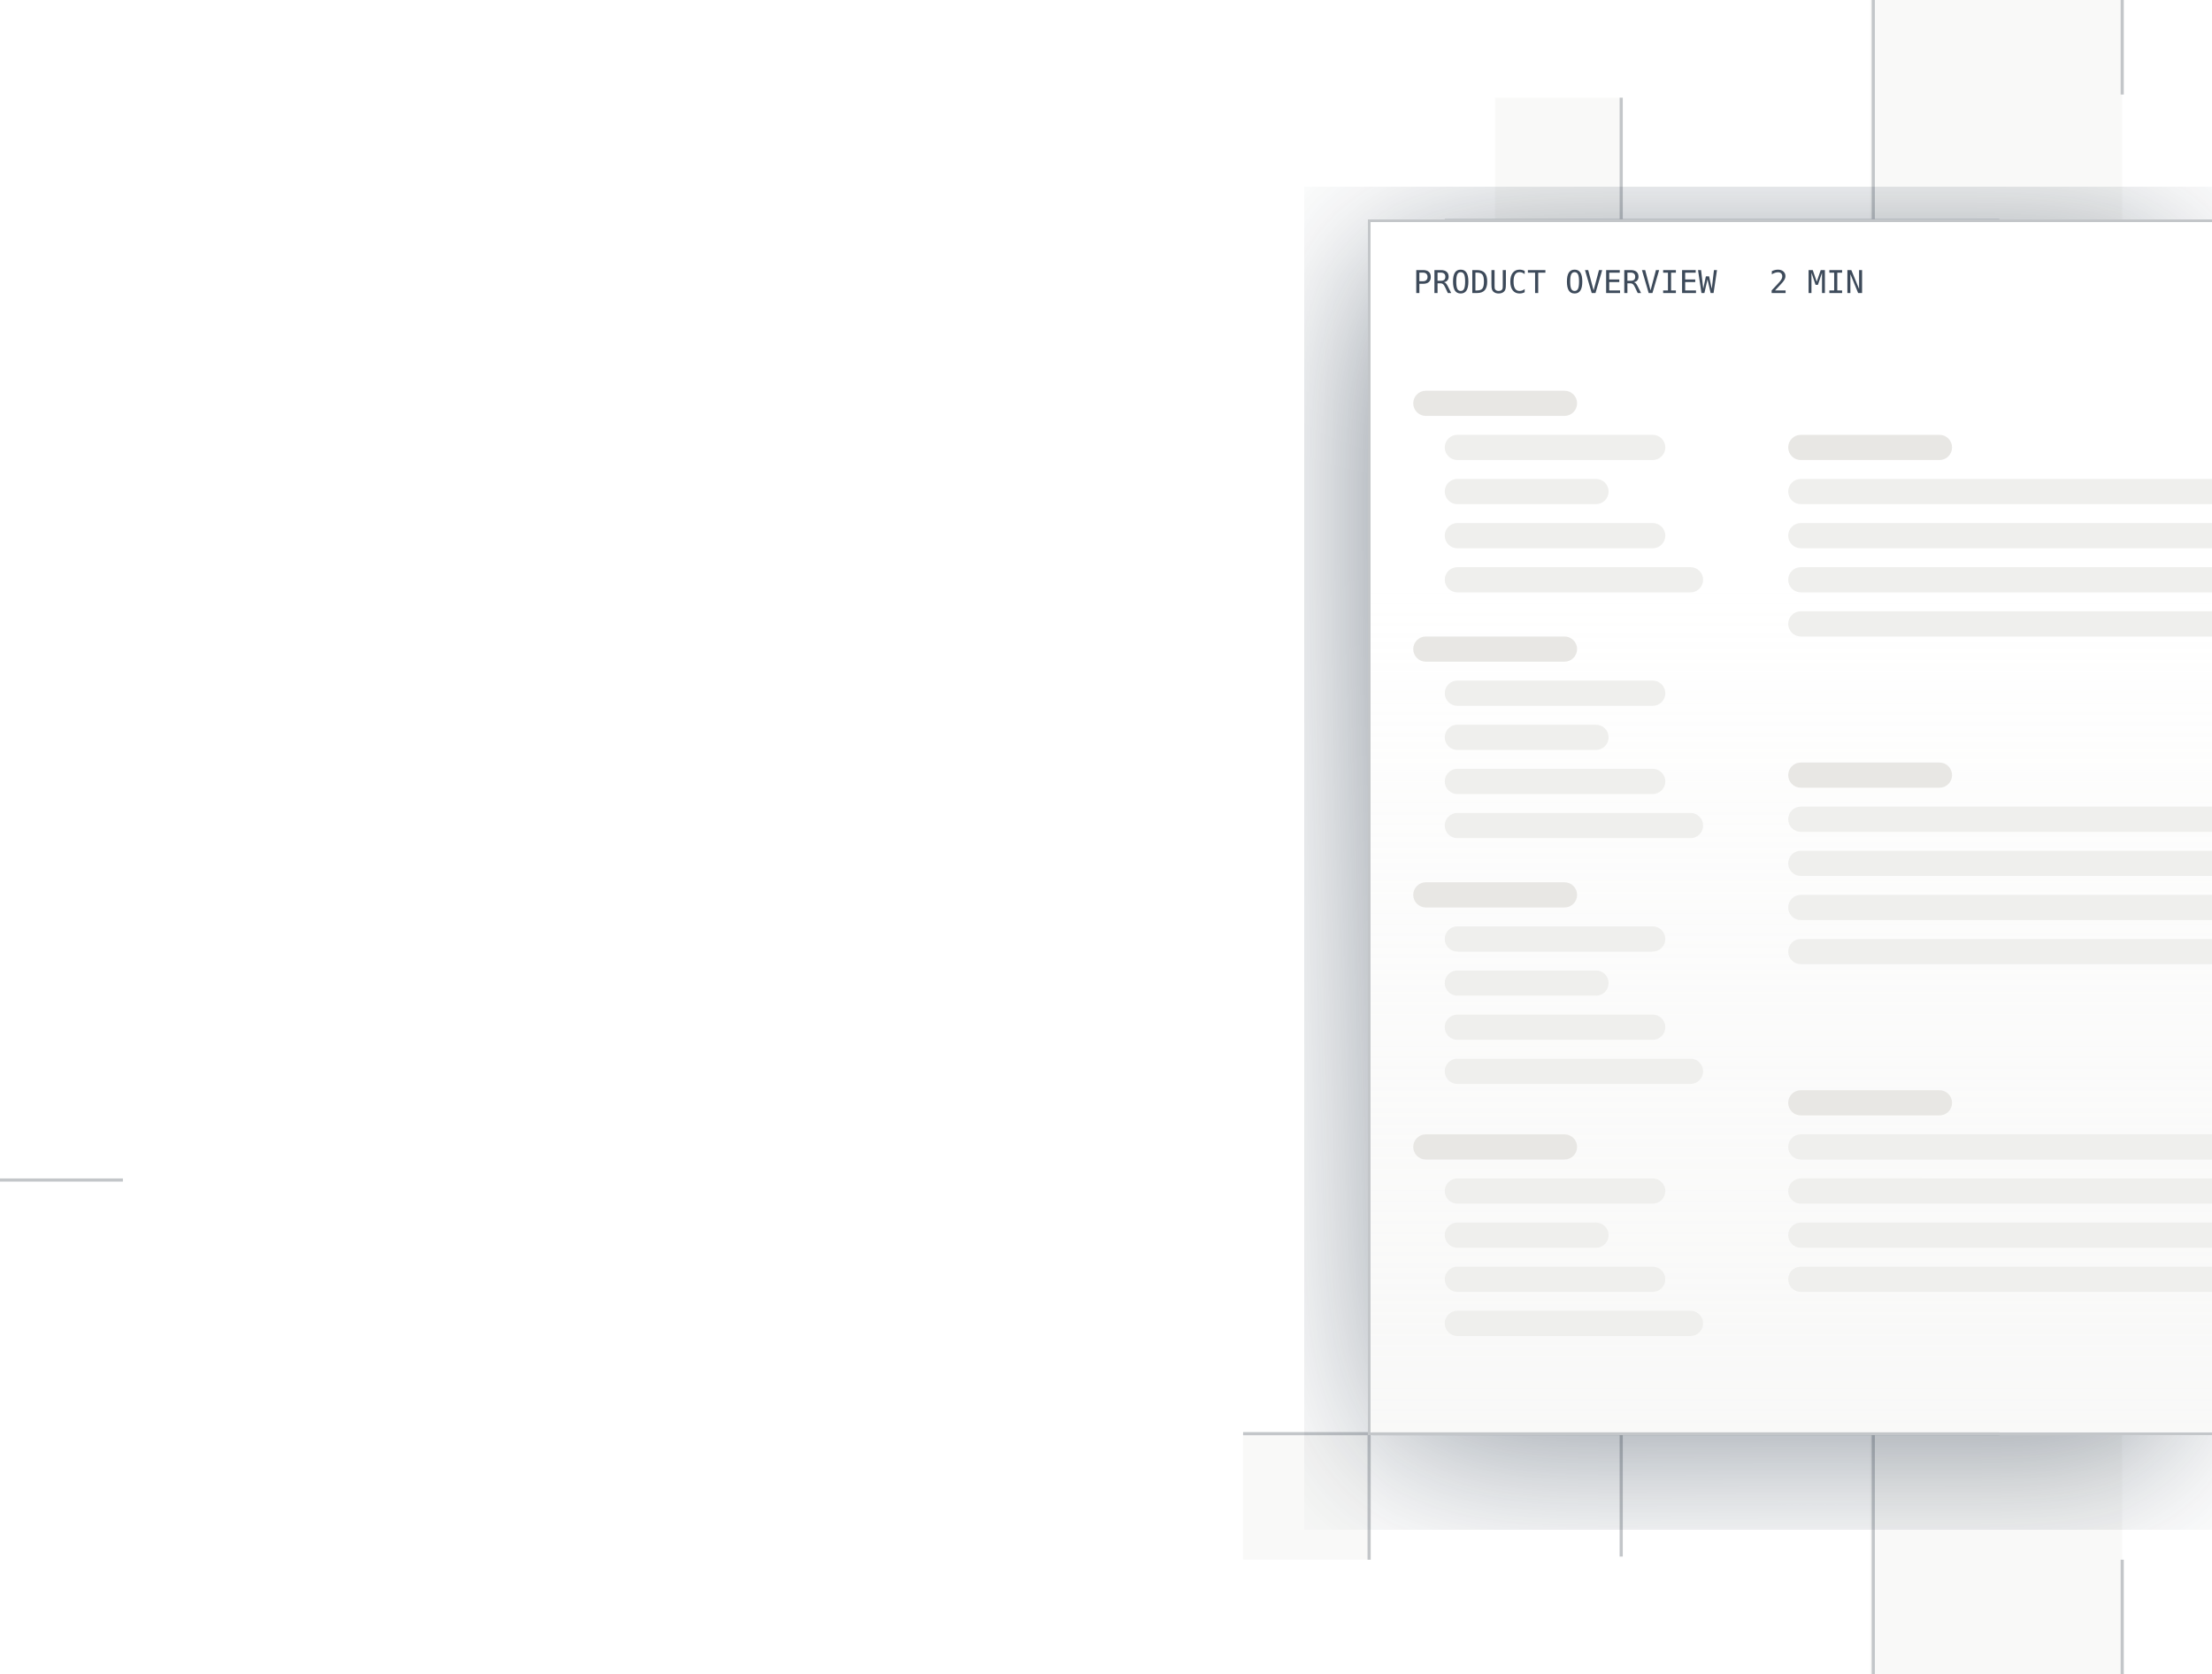
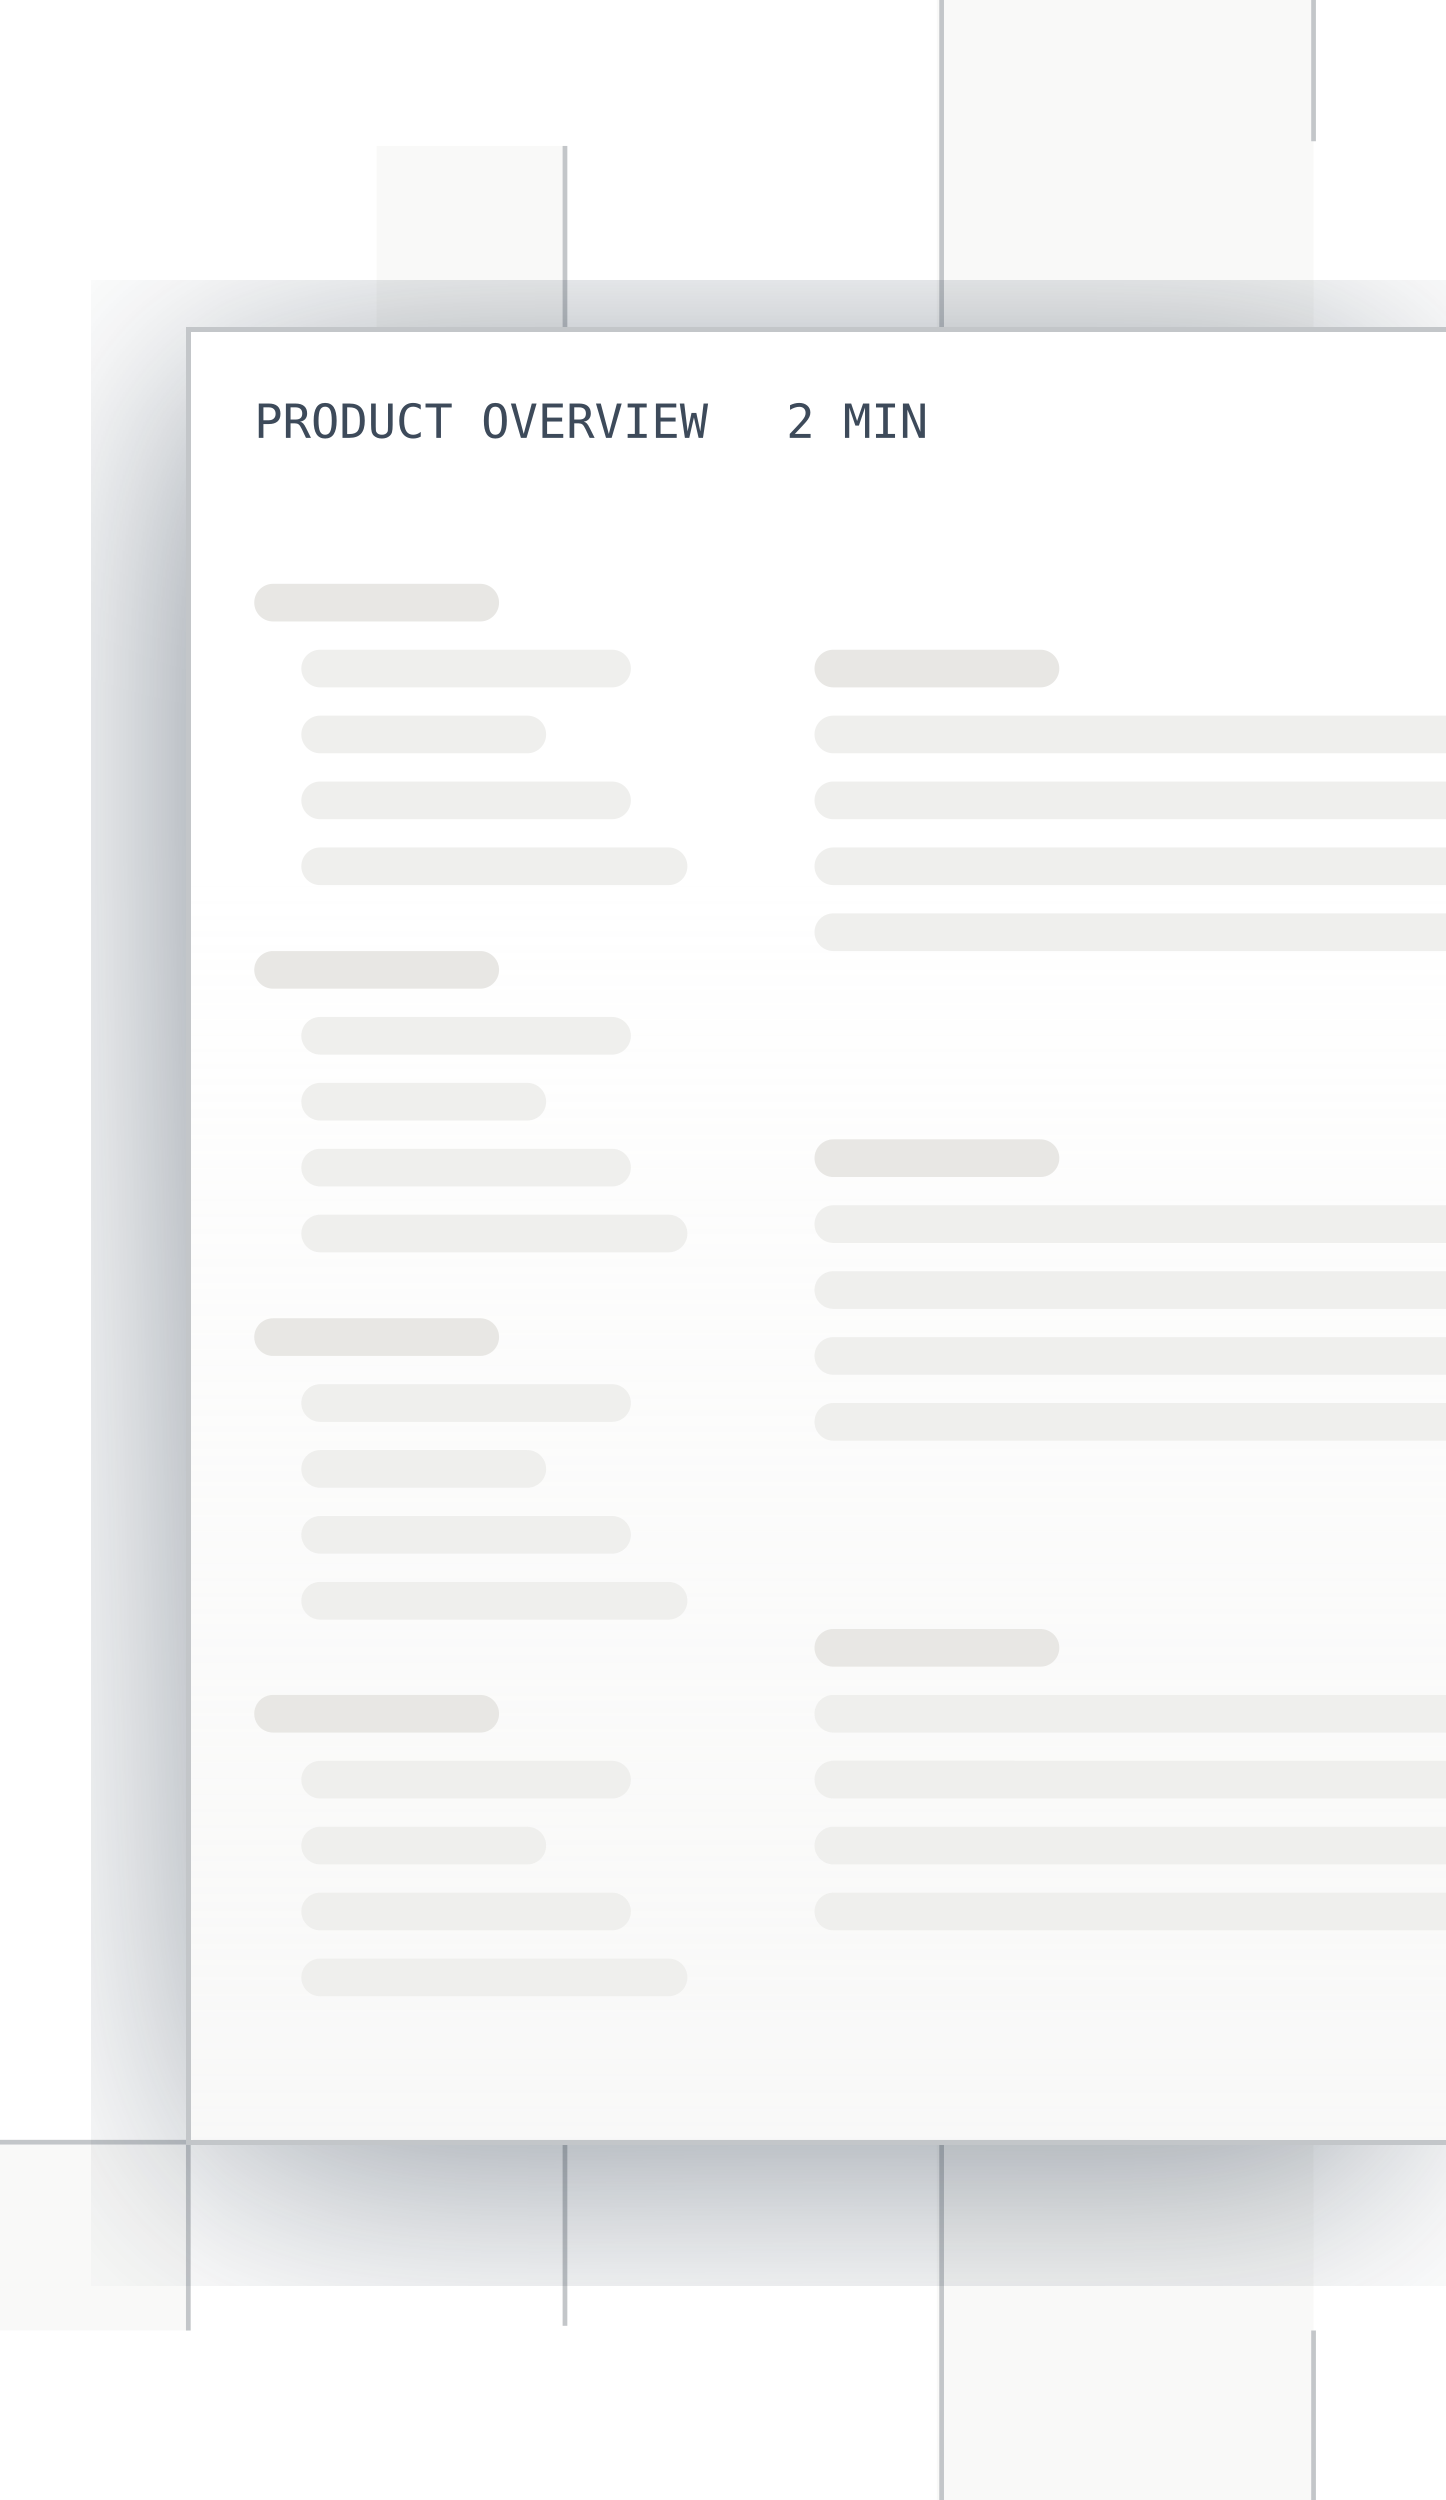
- <svg xmlns="http://www.w3.org/2000/svg" width="702" height="531" viewBox="0 0 702 531" fill="none">
-   <rect opacity="0.7" x="593.505" y="-9" width="80" height="80" fill="#F6F6F5" />
-   <rect opacity="0.7" x="394.505" y="455" width="40" height="40" fill="#F6F6F5" />
-   <rect opacity="0.7" x="593.505" y="455" width="80" height="80" fill="#F6F6F5" />
-   <rect opacity="0.7" x="474.505" y="31" width="40" height="40" fill="#F6F6F5" />
-   <path d="M673.505 -129L673.505 30" stroke="#C3C6C9" />
-   <path d="M594.505 -9L594.505 70" stroke="#C3C6C9" />
-   <path d="M514.505 31L514.505 70" stroke="#C3C6C9" />
-   <path d="M514.505 455L514.505 494" stroke="#C3C6C9" />
-   <path d="M571 374.496L610 374.496" stroke="#C3C6C9" />
-   <path d="M0 374.496L39 374.496" stroke="#C3C6C9" />
-   <path d="M572 150.496L611 150.496" stroke="#C3C6C9" />
-   <path d="M458.505 70L634.505 70" stroke="#C3C6C9" />
-   <path d="M594.505 455L594.505 575" stroke="#C3C6C9" />
-   <path d="M434.505 455L434.505 495" stroke="#C3C6C9" />
-   <path d="M394.505 455H434.505" stroke="#C3C6C9" />
-   <path d="M435.505 455H634.505" stroke="#C3C6C9" />
-   <path d="M673.505 495L673.505 680" stroke="#C3C6C9" />
+ <svg xmlns="http://www.w3.org/2000/svg" width="307" height="531" viewBox="0 0 307 531" fill="none">
+   <rect opacity="0.7" x="199" y="-9" width="80" height="80" fill="#F6F6F5" />
+   <rect opacity="0.7" y="455" width="40" height="40" fill="#F6F6F5" />
+   <rect opacity="0.7" x="199" y="455" width="80" height="80" fill="#F6F6F5" />
+   <rect opacity="0.7" x="80" y="31" width="40" height="40" fill="#F6F6F5" />
+   <path d="M279 -129L279 30" stroke="#C3C6C9" />
+   <path d="M200 -9L200 70" stroke="#C3C6C9" />
+   <path d="M120 31L120 70" stroke="#C3C6C9" />
+   <path d="M120 455L120 494" stroke="#C3C6C9" />
+   <path d="M176.495 374.496L215.495 374.496" stroke="#C3C6C9" />
+   <path d="M177.495 150.496L216.495 150.496" stroke="#C3C6C9" />
+   <path d="M64 70L240 70" stroke="#C3C6C9" />
+   <path d="M200 455L200 575" stroke="#C3C6C9" />
+   <path d="M40 455L40 495" stroke="#C3C6C9" />
+   <path d="M0 455H40" stroke="#C3C6C9" />
+   <path d="M41 455H240" stroke="#C3C6C9" />
+   <path d="M279 495L279 680" stroke="#C3C6C9" />
  <g filter="url(#filter0_d_15440_2053)">
-     <rect x="434.505" y="70" width="532" height="385" fill="url(#paint0_linear_15440_2053)" shape-rendering="crispEdges" />
-     <rect x="434.505" y="70" width="532" height="385" stroke="#C3C6C9" shape-rendering="crispEdges" />
-     <rect x="448.505" y="124" width="52" height="8" rx="4" fill="#E8E7E4" />
-     <rect x="567.505" y="138" width="52" height="8" rx="4" fill="#E8E7E4" />
-     <rect x="567.505" y="242" width="52" height="8" rx="4" fill="#E8E7E4" />
-     <rect x="448.505" y="202" width="52" height="8" rx="4" fill="#E8E7E4" />
-     <rect x="448.505" y="280" width="52" height="8" rx="4" fill="#E8E7E4" />
-     <rect x="458.505" y="138" width="70" height="8" rx="4" fill="#EFEFED" />
-     <rect x="458.505" y="216" width="70" height="8" rx="4" fill="#EFEFED" />
-     <rect x="458.505" y="294" width="70" height="8" rx="4" fill="#EFEFED" />
-     <rect x="458.505" y="152" width="52" height="8" rx="4" fill="#EFEFED" />
-     <rect x="458.505" y="230" width="52" height="8" rx="4" fill="#EFEFED" />
-     <rect x="458.505" y="308" width="52" height="8" rx="4" fill="#EFEFED" />
-     <rect x="458.505" y="166" width="70" height="8" rx="4" fill="#EFEFED" />
-     <rect x="458.505" y="244" width="70" height="8" rx="4" fill="#EFEFED" />
-     <rect x="458.505" y="322" width="70" height="8" rx="4" fill="#EFEFED" />
-     <rect x="458.505" y="180" width="82" height="8" rx="4" fill="#EFEFED" />
-     <rect x="567.505" y="152" width="318" height="8" rx="4" fill="#EFEFED" />
-     <rect x="567.505" y="166" width="333" height="8" rx="4" fill="#EFEFED" />
-     <rect x="567.505" y="180" width="310" height="8" rx="4" fill="#EFEFED" />
-     <rect x="567.505" y="194" width="229" height="8" rx="4" fill="#EFEFED" />
-     <rect x="567.505" y="256" width="318" height="8" rx="4" fill="#EFEFED" />
-     <rect x="567.505" y="270" width="333" height="8" rx="4" fill="#EFEFED" />
-     <rect x="567.505" y="284" width="310" height="8" rx="4" fill="#EFEFED" />
-     <rect x="567.505" y="298" width="229" height="8" rx="4" fill="#EFEFED" />
-     <rect x="567.505" y="346" width="52" height="8" rx="4" fill="#E8E7E4" />
-     <rect x="567.505" y="360" width="318" height="8" rx="4" fill="#EFEFED" />
-     <rect x="567.505" y="374" width="333" height="8" rx="4" fill="#EFEFED" />
-     <rect x="567.505" y="388" width="310" height="8" rx="4" fill="#EFEFED" />
-     <rect x="567.505" y="402" width="229" height="8" rx="4" fill="#EFEFED" />
-     <rect x="458.505" y="258" width="82" height="8" rx="4" fill="#EFEFED" />
-     <rect x="458.505" y="336" width="82" height="8" rx="4" fill="#EFEFED" />
-     <rect x="448.505" y="360" width="52" height="8" rx="4" fill="#E8E7E4" />
-     <rect x="458.505" y="374" width="70" height="8" rx="4" fill="#EFEFED" />
-     <rect x="458.505" y="388" width="52" height="8" rx="4" fill="#EFEFED" />
-     <rect x="458.505" y="402" width="70" height="8" rx="4" fill="#EFEFED" />
-     <rect x="458.505" y="416" width="82" height="8" rx="4" fill="#EFEFED" />
-     <path opacity="0.8" d="M450.453 86.52V89.26H451.596C452.051 89.26 452.406 89.139 452.66 88.898C452.917 88.658 453.046 88.321 453.046 87.888C453.046 87.455 452.919 87.12 452.665 86.882C452.411 86.641 452.055 86.52 451.596 86.52H450.453ZM449.467 85.71H451.596C452.41 85.71 453.026 85.895 453.446 86.267C453.866 86.634 454.076 87.175 454.076 87.888C454.076 88.607 453.866 89.151 453.446 89.519C453.03 89.886 452.413 90.07 451.596 90.07H450.453V93H449.467V85.71ZM458.241 89.558C458.495 89.623 458.712 89.746 458.891 89.929C459.07 90.108 459.293 90.467 459.56 91.008L460.551 93H459.491L458.622 91.159C458.371 90.635 458.145 90.298 457.943 90.148C457.745 89.995 457.484 89.919 457.162 89.919H456.22V93H455.229V85.71H457.26C458.061 85.71 458.674 85.891 459.101 86.252C459.527 86.613 459.74 87.136 459.74 87.819C459.74 88.301 459.608 88.695 459.345 89.001C459.084 89.304 458.716 89.489 458.241 89.558ZM456.22 86.52V89.108H457.299C457.771 89.108 458.122 89.003 458.354 88.791C458.585 88.579 458.7 88.255 458.7 87.819C458.7 87.399 458.576 87.079 458.329 86.857C458.085 86.633 457.729 86.52 457.26 86.52H456.22ZM464.975 89.362C464.975 88.291 464.864 87.526 464.643 87.067C464.424 86.608 464.065 86.379 463.563 86.379C463.065 86.379 462.706 86.608 462.484 87.067C462.266 87.526 462.157 88.291 462.157 89.362C462.157 90.43 462.266 91.193 462.484 91.652C462.706 92.111 463.065 92.341 463.563 92.341C464.065 92.341 464.424 92.113 464.643 91.657C464.864 91.198 464.975 90.433 464.975 89.362ZM466.005 89.362C466.005 90.632 465.803 91.579 465.399 92.204C464.999 92.829 464.387 93.142 463.563 93.142C462.74 93.142 462.128 92.831 461.728 92.209C461.327 91.587 461.127 90.638 461.127 89.362C461.127 88.09 461.327 87.141 461.728 86.516C462.131 85.891 462.743 85.578 463.563 85.578C464.387 85.578 464.999 85.891 465.399 86.516C465.803 87.141 466.005 88.09 466.005 89.362ZM468.71 92.189C469.54 92.189 470.119 91.986 470.448 91.579C470.777 91.169 470.941 90.43 470.941 89.362C470.941 88.285 470.777 87.543 470.448 87.136C470.123 86.726 469.543 86.52 468.71 86.52H468.241V92.189H468.71ZM468.729 85.71C469.843 85.71 470.663 86.006 471.19 86.599C471.718 87.191 471.981 88.112 471.981 89.362C471.981 90.606 471.718 91.524 471.19 92.116C470.663 92.705 469.843 93 468.729 93H467.25V85.71H468.729ZM473.324 90.202V85.71H474.315V90.651C474.315 91.006 474.325 91.26 474.345 91.413C474.364 91.563 474.398 91.678 474.447 91.76C474.551 91.952 474.701 92.097 474.896 92.194C475.095 92.292 475.334 92.341 475.614 92.341C475.897 92.341 476.137 92.292 476.332 92.194C476.527 92.097 476.679 91.952 476.786 91.76C476.835 91.678 476.869 91.563 476.889 91.413C476.908 91.263 476.918 91.013 476.918 90.661V85.71H477.904V90.202C477.904 90.948 477.857 91.478 477.763 91.794C477.672 92.106 477.512 92.365 477.284 92.57C477.069 92.762 476.824 92.906 476.547 93C476.27 93.094 475.959 93.142 475.614 93.142C475.272 93.142 474.963 93.094 474.687 93C474.41 92.906 474.162 92.762 473.944 92.57C473.72 92.368 473.56 92.108 473.466 91.789C473.371 91.467 473.324 90.938 473.324 90.202ZM483.871 92.741C483.62 92.875 483.363 92.974 483.1 93.039C482.836 93.107 482.556 93.142 482.26 93.142C481.326 93.142 480.6 92.811 480.082 92.15C479.568 91.49 479.311 90.56 479.311 89.362C479.311 88.171 479.569 87.243 480.087 86.579C480.608 85.912 481.332 85.578 482.26 85.578C482.556 85.578 482.836 85.612 483.1 85.681C483.363 85.746 483.62 85.845 483.871 85.978V86.989C483.63 86.791 483.371 86.639 483.095 86.535C482.818 86.431 482.54 86.379 482.26 86.379C481.618 86.379 481.138 86.626 480.819 87.121C480.5 87.616 480.341 88.363 480.341 89.362C480.341 90.358 480.5 91.104 480.819 91.599C481.138 92.093 481.618 92.341 482.26 92.341C482.546 92.341 482.826 92.289 483.1 92.185C483.376 92.08 483.633 91.929 483.871 91.731V92.741ZM484.887 85.71H490.448V86.54H488.168V93H487.177V86.54H484.887V85.71ZM501.127 89.362C501.127 88.291 501.016 87.526 500.795 87.067C500.577 86.608 500.217 86.379 499.716 86.379C499.218 86.379 498.858 86.608 498.637 87.067C498.419 87.526 498.31 88.291 498.31 89.362C498.31 90.43 498.419 91.193 498.637 91.652C498.858 92.111 499.218 92.341 499.716 92.341C500.217 92.341 500.577 92.113 500.795 91.657C501.016 91.198 501.127 90.433 501.127 89.362ZM502.157 89.362C502.157 90.632 501.955 91.579 501.552 92.204C501.151 92.829 500.539 93.142 499.716 93.142C498.892 93.142 498.28 92.831 497.88 92.209C497.479 91.587 497.279 90.638 497.279 89.362C497.279 88.09 497.479 87.141 497.88 86.516C498.284 85.891 498.896 85.578 499.716 85.578C500.539 85.578 501.151 85.891 501.552 86.516C501.955 87.141 502.157 88.09 502.157 89.362ZM505.741 92.17L507.455 85.71H508.476L506.342 93H505.146L503.012 85.71H504.032L505.741 92.17ZM509.721 85.71H514.047V86.54H510.707V88.698H513.9V89.528H510.707V92.17H514.14V93H509.721V85.71ZM518.495 89.558C518.749 89.623 518.965 89.746 519.145 89.929C519.324 90.108 519.547 90.467 519.813 91.008L520.805 93H519.745L518.876 91.159C518.625 90.635 518.399 90.298 518.197 90.148C517.999 89.995 517.738 89.919 517.416 89.919H516.474V93H515.482V85.71H517.514C518.314 85.71 518.928 85.891 519.354 86.252C519.781 86.613 519.994 87.136 519.994 87.819C519.994 88.301 519.862 88.695 519.599 89.001C519.338 89.304 518.97 89.489 518.495 89.558ZM516.474 86.52V89.108H517.553C518.025 89.108 518.376 89.003 518.607 88.791C518.839 88.579 518.954 88.255 518.954 87.819C518.954 87.399 518.83 87.079 518.583 86.857C518.339 86.633 517.982 86.52 517.514 86.52H516.474ZM523.817 92.17L525.531 85.71H526.552L524.418 93H523.222L521.088 85.71H522.108L523.817 92.17ZM527.816 85.71H531.864V86.54H530.336V92.17H531.864V93H527.816V92.17H529.345V86.54H527.816V85.71ZM533.822 85.71H538.148V86.54H534.809V88.698H538.002V89.528H534.809V92.17H538.241V93H533.822V85.71ZM538.886 85.71H539.848L540.546 91.628L541.376 87.712H542.406L543.246 91.638L543.944 85.71H544.906L543.817 93H542.885L541.894 88.669L540.907 93H539.975L538.886 85.71Z" fill="#0C1D31" />
-     <path opacity="0.8" d="M563.326 92.17H566.676V93H562.247V92.17C562.856 91.529 563.388 90.962 563.844 90.471C564.299 89.979 564.614 89.632 564.786 89.431C565.112 89.034 565.331 88.713 565.445 88.469C565.559 88.221 565.616 87.969 565.616 87.712C565.616 87.305 565.496 86.986 565.255 86.755C565.017 86.524 564.69 86.408 564.273 86.408C563.977 86.408 563.666 86.462 563.341 86.569C563.015 86.677 562.67 86.84 562.306 87.058V86.061C562.641 85.902 562.97 85.782 563.292 85.7C563.618 85.619 563.938 85.578 564.254 85.578C564.967 85.578 565.54 85.769 565.973 86.149C566.409 86.527 566.627 87.023 566.627 87.639C566.627 87.951 566.554 88.264 566.407 88.576C566.264 88.889 566.03 89.234 565.704 89.611C565.522 89.823 565.257 90.116 564.908 90.49C564.563 90.865 564.036 91.424 563.326 92.17ZM573.976 85.71H575.294L576.554 89.421L577.823 85.71H579.146V93H578.233V86.56L576.935 90.402H576.188L574.884 86.56V93H573.976V85.71ZM580.562 85.71H584.61V86.54H583.082V92.17H584.61V93H580.562V92.17H582.091V86.54H580.562V85.71ZM586.285 85.71H587.535L589.996 91.711V85.71H590.948V93H589.698L587.237 86.999V93H586.285V85.71Z" fill="#0C1D31" />
+     <rect x="40" y="70" width="532" height="385" fill="url(#paint0_linear_15440_2053)" shape-rendering="crispEdges" />
+     <rect x="40" y="70" width="532" height="385" stroke="#C3C6C9" shape-rendering="crispEdges" />
+     <rect x="54" y="124" width="52" height="8" rx="4" fill="#E8E7E4" />
+     <rect x="173" y="138" width="52" height="8" rx="4" fill="#E8E7E4" />
+     <rect x="173" y="242" width="52" height="8" rx="4" fill="#E8E7E4" />
+     <rect x="54" y="202" width="52" height="8" rx="4" fill="#E8E7E4" />
+     <rect x="54" y="280" width="52" height="8" rx="4" fill="#E8E7E4" />
+     <rect x="64" y="138" width="70" height="8" rx="4" fill="#EFEFED" />
+     <rect x="64" y="216" width="70" height="8" rx="4" fill="#EFEFED" />
+     <rect x="64" y="294" width="70" height="8" rx="4" fill="#EFEFED" />
+     <rect x="64" y="152" width="52" height="8" rx="4" fill="#EFEFED" />
+     <rect x="64" y="230" width="52" height="8" rx="4" fill="#EFEFED" />
+     <rect x="64" y="308" width="52" height="8" rx="4" fill="#EFEFED" />
+     <rect x="64" y="166" width="70" height="8" rx="4" fill="#EFEFED" />
+     <rect x="64" y="244" width="70" height="8" rx="4" fill="#EFEFED" />
+     <rect x="64" y="322" width="70" height="8" rx="4" fill="#EFEFED" />
+     <rect x="64" y="180" width="82" height="8" rx="4" fill="#EFEFED" />
+     <rect x="173" y="152" width="318" height="8" rx="4" fill="#EFEFED" />
+     <rect x="173" y="166" width="333" height="8" rx="4" fill="#EFEFED" />
+     <rect x="173" y="180" width="310" height="8" rx="4" fill="#EFEFED" />
+     <rect x="173" y="194" width="229" height="8" rx="4" fill="#EFEFED" />
+     <rect x="173" y="256" width="318" height="8" rx="4" fill="#EFEFED" />
+     <rect x="173" y="270" width="333" height="8" rx="4" fill="#EFEFED" />
+     <rect x="173" y="284" width="310" height="8" rx="4" fill="#EFEFED" />
+     <rect x="173" y="298" width="229" height="8" rx="4" fill="#EFEFED" />
+     <rect x="173" y="346" width="52" height="8" rx="4" fill="#E8E7E4" />
+     <rect x="173" y="360" width="318" height="8" rx="4" fill="#EFEFED" />
+     <rect x="173" y="374" width="333" height="8" rx="4" fill="#EFEFED" />
+     <rect x="173" y="388" width="310" height="8" rx="4" fill="#EFEFED" />
+     <rect x="173" y="402" width="229" height="8" rx="4" fill="#EFEFED" />
+     <rect x="64" y="258" width="82" height="8" rx="4" fill="#EFEFED" />
+     <rect x="64" y="336" width="82" height="8" rx="4" fill="#EFEFED" />
+     <rect x="54" y="360" width="52" height="8" rx="4" fill="#E8E7E4" />
+     <rect x="64" y="374" width="70" height="8" rx="4" fill="#EFEFED" />
+     <rect x="64" y="388" width="52" height="8" rx="4" fill="#EFEFED" />
+     <rect x="64" y="402" width="70" height="8" rx="4" fill="#EFEFED" />
+     <rect x="64" y="416" width="82" height="8" rx="4" fill="#EFEFED" />
+     <path opacity="0.8" d="M55.948 86.52V89.26H57.091C57.547 89.26 57.901 89.139 58.155 88.898C58.412 88.658 58.541 88.321 58.541 87.888C58.541 87.455 58.414 87.12 58.16 86.882C57.906 86.641 57.55 86.52 57.091 86.52H55.948ZM54.962 85.71H57.091C57.905 85.71 58.522 85.895 58.941 86.267C59.361 86.634 59.571 87.175 59.571 87.888C59.571 88.607 59.361 89.151 58.941 89.519C58.525 89.886 57.908 90.07 57.091 90.07H55.948V93H54.962V85.71ZM63.736 89.558C63.99 89.623 64.207 89.746 64.386 89.929C64.565 90.108 64.788 90.467 65.055 91.008L66.046 93H64.986L64.117 91.159C63.867 90.635 63.64 90.298 63.438 90.148C63.24 89.995 62.98 89.919 62.657 89.919H61.715V93H60.724V85.71H62.755C63.556 85.71 64.169 85.891 64.596 86.252C65.022 86.613 65.235 87.136 65.235 87.819C65.235 88.301 65.103 88.695 64.84 89.001C64.579 89.304 64.212 89.489 63.736 89.558ZM61.715 86.52V89.108H62.794C63.266 89.108 63.617 89.003 63.849 88.791C64.08 88.579 64.195 88.255 64.195 87.819C64.195 87.399 64.072 87.079 63.824 86.857C63.58 86.633 63.224 86.52 62.755 86.52H61.715ZM70.47 89.362C70.47 88.291 70.359 87.526 70.138 87.067C69.92 86.608 69.56 86.379 69.059 86.379C68.561 86.379 68.201 86.608 67.98 87.067C67.761 87.526 67.652 88.291 67.652 89.362C67.652 90.43 67.761 91.193 67.98 91.652C68.201 92.111 68.561 92.341 69.059 92.341C69.56 92.341 69.92 92.113 70.138 91.657C70.359 91.198 70.47 90.433 70.47 89.362ZM71.5 89.362C71.5 90.632 71.298 91.579 70.894 92.204C70.494 92.829 69.882 93.142 69.059 93.142C68.235 93.142 67.623 92.831 67.223 92.209C66.822 91.587 66.622 90.638 66.622 89.362C66.622 88.09 66.822 87.141 67.223 86.516C67.626 85.891 68.238 85.578 69.059 85.578C69.882 85.578 70.494 85.891 70.894 86.516C71.298 87.141 71.5 88.09 71.5 89.362ZM74.205 92.189C75.035 92.189 75.615 91.986 75.943 91.579C76.272 91.169 76.436 90.43 76.436 89.362C76.436 88.285 76.272 87.543 75.943 87.136C75.618 86.726 75.038 86.52 74.205 86.52H73.736V92.189H74.205ZM74.225 85.71C75.338 85.71 76.158 86.006 76.686 86.599C77.213 87.191 77.477 88.112 77.477 89.362C77.477 90.606 77.213 91.524 76.686 92.116C76.158 92.705 75.338 93 74.225 93H72.745V85.71H74.225ZM78.819 90.202V85.71H79.811V90.651C79.811 91.006 79.82 91.26 79.84 91.413C79.859 91.563 79.894 91.678 79.942 91.76C80.046 91.952 80.196 92.097 80.392 92.194C80.59 92.292 80.829 92.341 81.109 92.341C81.393 92.341 81.632 92.292 81.827 92.194C82.022 92.097 82.174 91.952 82.281 91.76C82.33 91.678 82.364 91.563 82.384 91.413C82.403 91.263 82.413 91.013 82.413 90.661V85.71H83.399V90.202C83.399 90.948 83.352 91.478 83.258 91.794C83.167 92.106 83.007 92.365 82.779 92.57C82.564 92.762 82.319 92.906 82.042 93C81.765 93.094 81.454 93.142 81.109 93.142C80.768 93.142 80.458 93.094 80.182 93C79.905 92.906 79.658 92.762 79.439 92.57C79.215 92.368 79.055 92.108 78.961 91.789C78.867 91.467 78.819 90.938 78.819 90.202ZM89.366 92.741C89.116 92.875 88.858 92.974 88.595 93.039C88.331 93.107 88.051 93.142 87.755 93.142C86.821 93.142 86.095 92.811 85.577 92.15C85.063 91.49 84.806 90.56 84.806 89.362C84.806 88.171 85.064 87.243 85.582 86.579C86.103 85.912 86.827 85.578 87.755 85.578C88.051 85.578 88.331 85.612 88.595 85.681C88.858 85.746 89.116 85.845 89.366 85.978V86.989C89.125 86.791 88.867 86.639 88.59 86.535C88.313 86.431 88.035 86.379 87.755 86.379C87.114 86.379 86.633 86.626 86.314 87.121C85.995 87.616 85.836 88.363 85.836 89.362C85.836 90.358 85.995 91.104 86.314 91.599C86.633 92.093 87.114 92.341 87.755 92.341C88.041 92.341 88.321 92.289 88.595 92.185C88.871 92.08 89.129 91.929 89.366 91.731V92.741ZM90.382 85.71H95.943V86.54H93.663V93H92.672V86.54H90.382V85.71ZM106.622 89.362C106.622 88.291 106.511 87.526 106.29 87.067C106.072 86.608 105.712 86.379 105.211 86.379C104.713 86.379 104.353 86.608 104.132 87.067C103.914 87.526 103.805 88.291 103.805 89.362C103.805 90.43 103.914 91.193 104.132 91.652C104.353 92.111 104.713 92.341 105.211 92.341C105.712 92.341 106.072 92.113 106.29 91.657C106.511 91.198 106.622 90.433 106.622 89.362ZM107.652 89.362C107.652 90.632 107.451 91.579 107.047 92.204C106.646 92.829 106.035 93.142 105.211 93.142C104.387 93.142 103.775 92.831 103.375 92.209C102.975 91.587 102.774 90.638 102.774 89.362C102.774 88.09 102.975 87.141 103.375 86.516C103.779 85.891 104.391 85.578 105.211 85.578C106.035 85.578 106.646 85.891 107.047 86.516C107.451 87.141 107.652 88.09 107.652 89.362ZM111.236 92.17L112.95 85.71H113.971L111.837 93H110.641L108.507 85.71H109.527L111.236 92.17ZM115.216 85.71H119.542V86.54H116.202V88.698H119.396V89.528H116.202V92.17H119.635V93H115.216V85.71ZM123.99 89.558C124.244 89.623 124.461 89.746 124.64 89.929C124.819 90.108 125.042 90.467 125.309 91.008L126.3 93H125.24L124.371 91.159C124.12 90.635 123.894 90.298 123.692 90.148C123.494 89.995 123.233 89.919 122.911 89.919H121.969V93H120.978V85.71H123.009C123.81 85.71 124.423 85.891 124.85 86.252C125.276 86.613 125.489 87.136 125.489 87.819C125.489 88.301 125.357 88.695 125.094 89.001C124.833 89.304 124.465 89.489 123.99 89.558ZM121.969 86.52V89.108H123.048C123.52 89.108 123.871 89.003 124.103 88.791C124.334 88.579 124.449 88.255 124.449 87.819C124.449 87.399 124.326 87.079 124.078 86.857C123.834 86.633 123.478 86.52 123.009 86.52H121.969ZM129.312 92.17L131.026 85.71H132.047L129.913 93H128.717L126.583 85.71H127.604L129.312 92.17ZM133.312 85.71H137.359V86.54H135.831V92.17H137.359V93H133.312V92.17H134.84V86.54H133.312V85.71ZM139.317 85.71H143.644V86.54H140.304V88.698H143.497V89.528H140.304V92.17H143.736V93H139.317V85.71ZM144.381 85.71H145.343L146.041 91.628L146.871 87.712H147.901L148.741 91.638L149.439 85.71H150.401L149.312 93H148.38L147.389 88.669L146.402 93H145.47L144.381 85.71Z" fill="#0C1D31" />
+     <path opacity="0.8" d="M168.821 92.17H172.171V93H167.742V92.17C168.351 91.529 168.883 90.962 169.339 90.471C169.795 89.979 170.109 89.632 170.281 89.431C170.607 89.034 170.826 88.713 170.94 88.469C171.054 88.221 171.111 87.969 171.111 87.712C171.111 87.305 170.991 86.986 170.75 86.755C170.512 86.524 170.185 86.408 169.769 86.408C169.472 86.408 169.161 86.462 168.836 86.569C168.51 86.677 168.165 86.84 167.801 87.058V86.061C168.136 85.902 168.465 85.782 168.787 85.7C169.113 85.619 169.433 85.578 169.749 85.578C170.462 85.578 171.035 85.769 171.468 86.149C171.904 86.527 172.122 87.023 172.122 87.639C172.122 87.951 172.049 88.264 171.902 88.576C171.759 88.889 171.525 89.234 171.199 89.611C171.017 89.823 170.752 90.116 170.403 90.49C170.058 90.865 169.531 91.424 168.821 92.17ZM179.471 85.71H180.789L182.049 89.421L183.318 85.71H184.642V93H183.729V86.56L182.43 90.402H181.683L180.379 86.56V93H179.471V85.71ZM186.058 85.71H190.105V86.54H188.577V92.17H190.105V93H186.058V92.17H187.586V86.54H186.058V85.71ZM191.78 85.71H193.03L195.491 91.711V85.71H196.443V93H195.193L192.732 86.999V93H191.78V85.71Z" fill="#0C1D31" />
  </g>
  <defs>
-     <filter id="filter0_d_15440_2053" x="414.005" y="59.5" width="573" height="426" filterUnits="userSpaceOnUse" color-interpolation-filters="sRGB">
+     <filter id="filter0_d_15440_2053" x="19.5" y="59.5" width="573" height="426" filterUnits="userSpaceOnUse" color-interpolation-filters="sRGB">
      <feFlood flood-opacity="0" result="BackgroundImageFix" />
      <feColorMatrix in="SourceAlpha" type="matrix" values="0 0 0 0 0 0 0 0 0 0 0 0 0 0 0 0 0 0 127 0" result="hardAlpha" />
      <feMorphology radius="40" operator="erode" in="SourceAlpha" result="effect1_dropShadow_15440_2053" />
      <feOffset dy="10" />
      <feGaussianBlur stdDeviation="30" />
      <feComposite in2="hardAlpha" operator="out" />
      <feColorMatrix type="matrix" values="0 0 0 0 0.047 0 0 0 0 0.114 0 0 0 0 0.192 0 0 0 0.6 0" />
      <feBlend mode="normal" in2="BackgroundImageFix" result="effect1_dropShadow_15440_2053" />
      <feBlend mode="normal" in="SourceGraphic" in2="effect1_dropShadow_15440_2053" result="shape" />
    </filter>
-     <linearGradient id="paint0_linear_15440_2053" x1="700.505" y1="70" x2="700.505" y2="455" gradientUnits="userSpaceOnUse">
+     <linearGradient id="paint0_linear_15440_2053" x1="306" y1="70" x2="306" y2="455" gradientUnits="userSpaceOnUse">
      <stop offset="0.303" stop-color="white" />
      <stop offset="1" stop-color="#F6F6F5" stop-opacity="0.7" />
    </linearGradient>
  </defs>
</svg>
